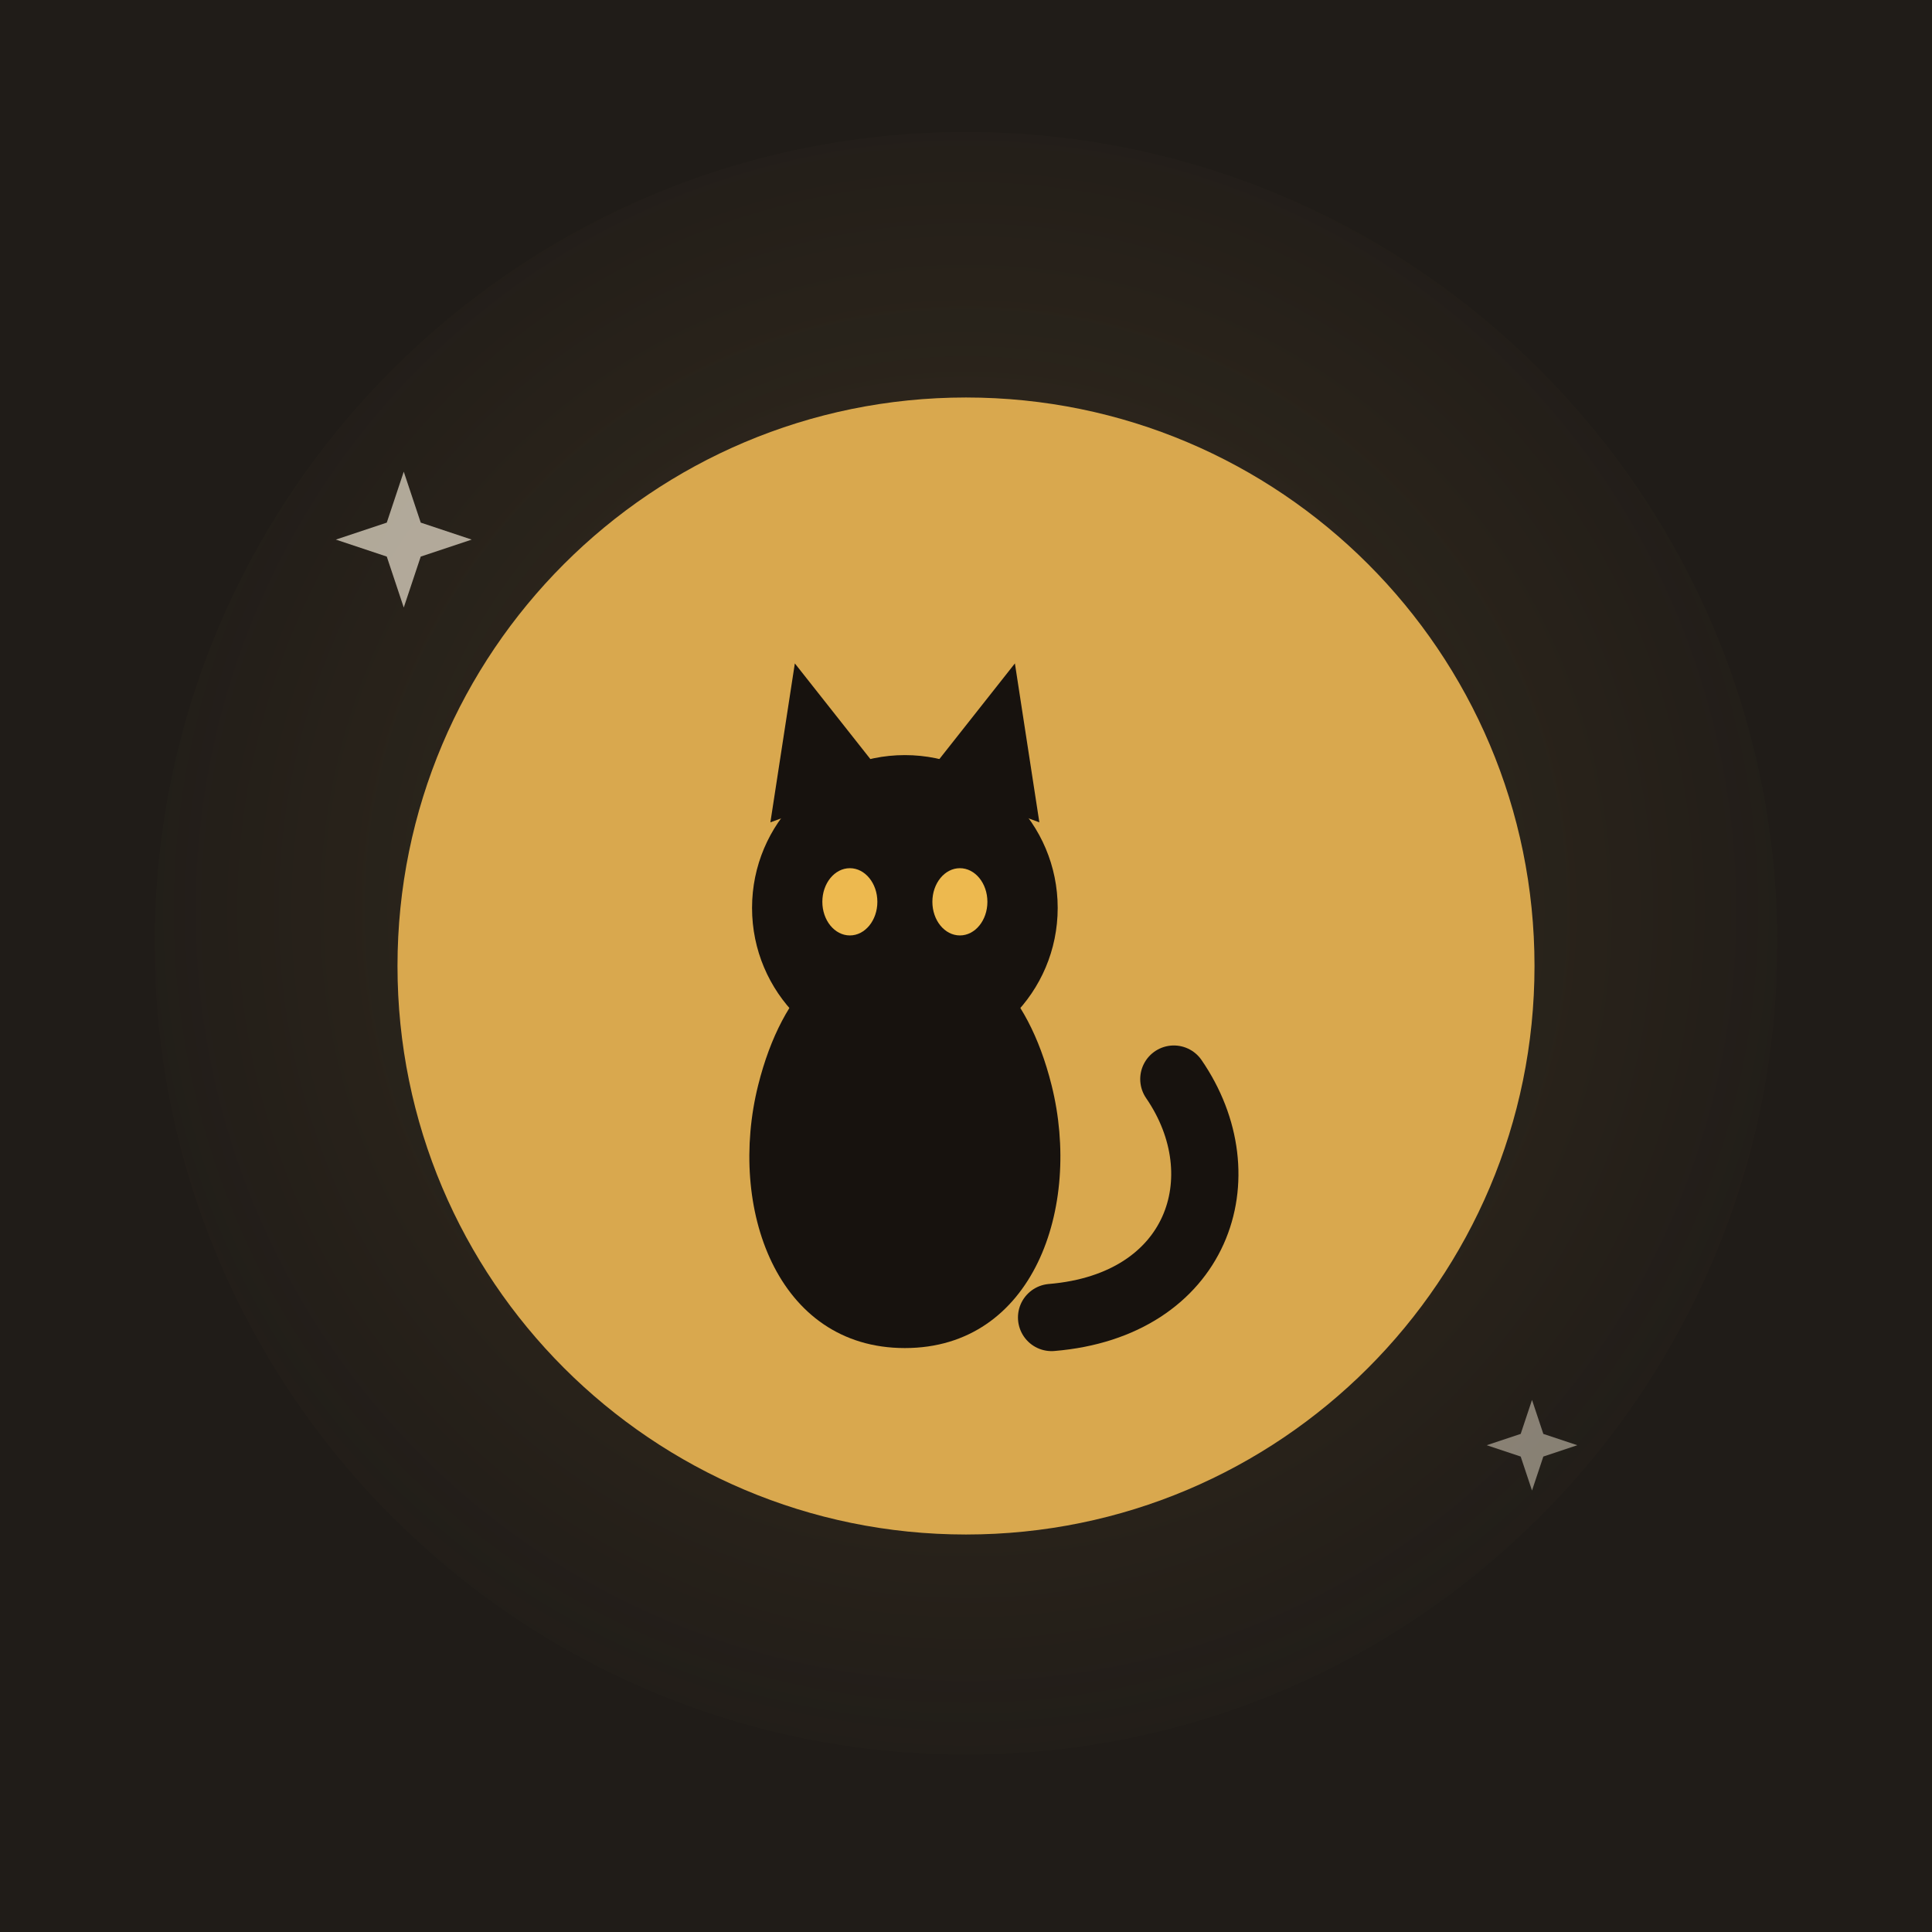
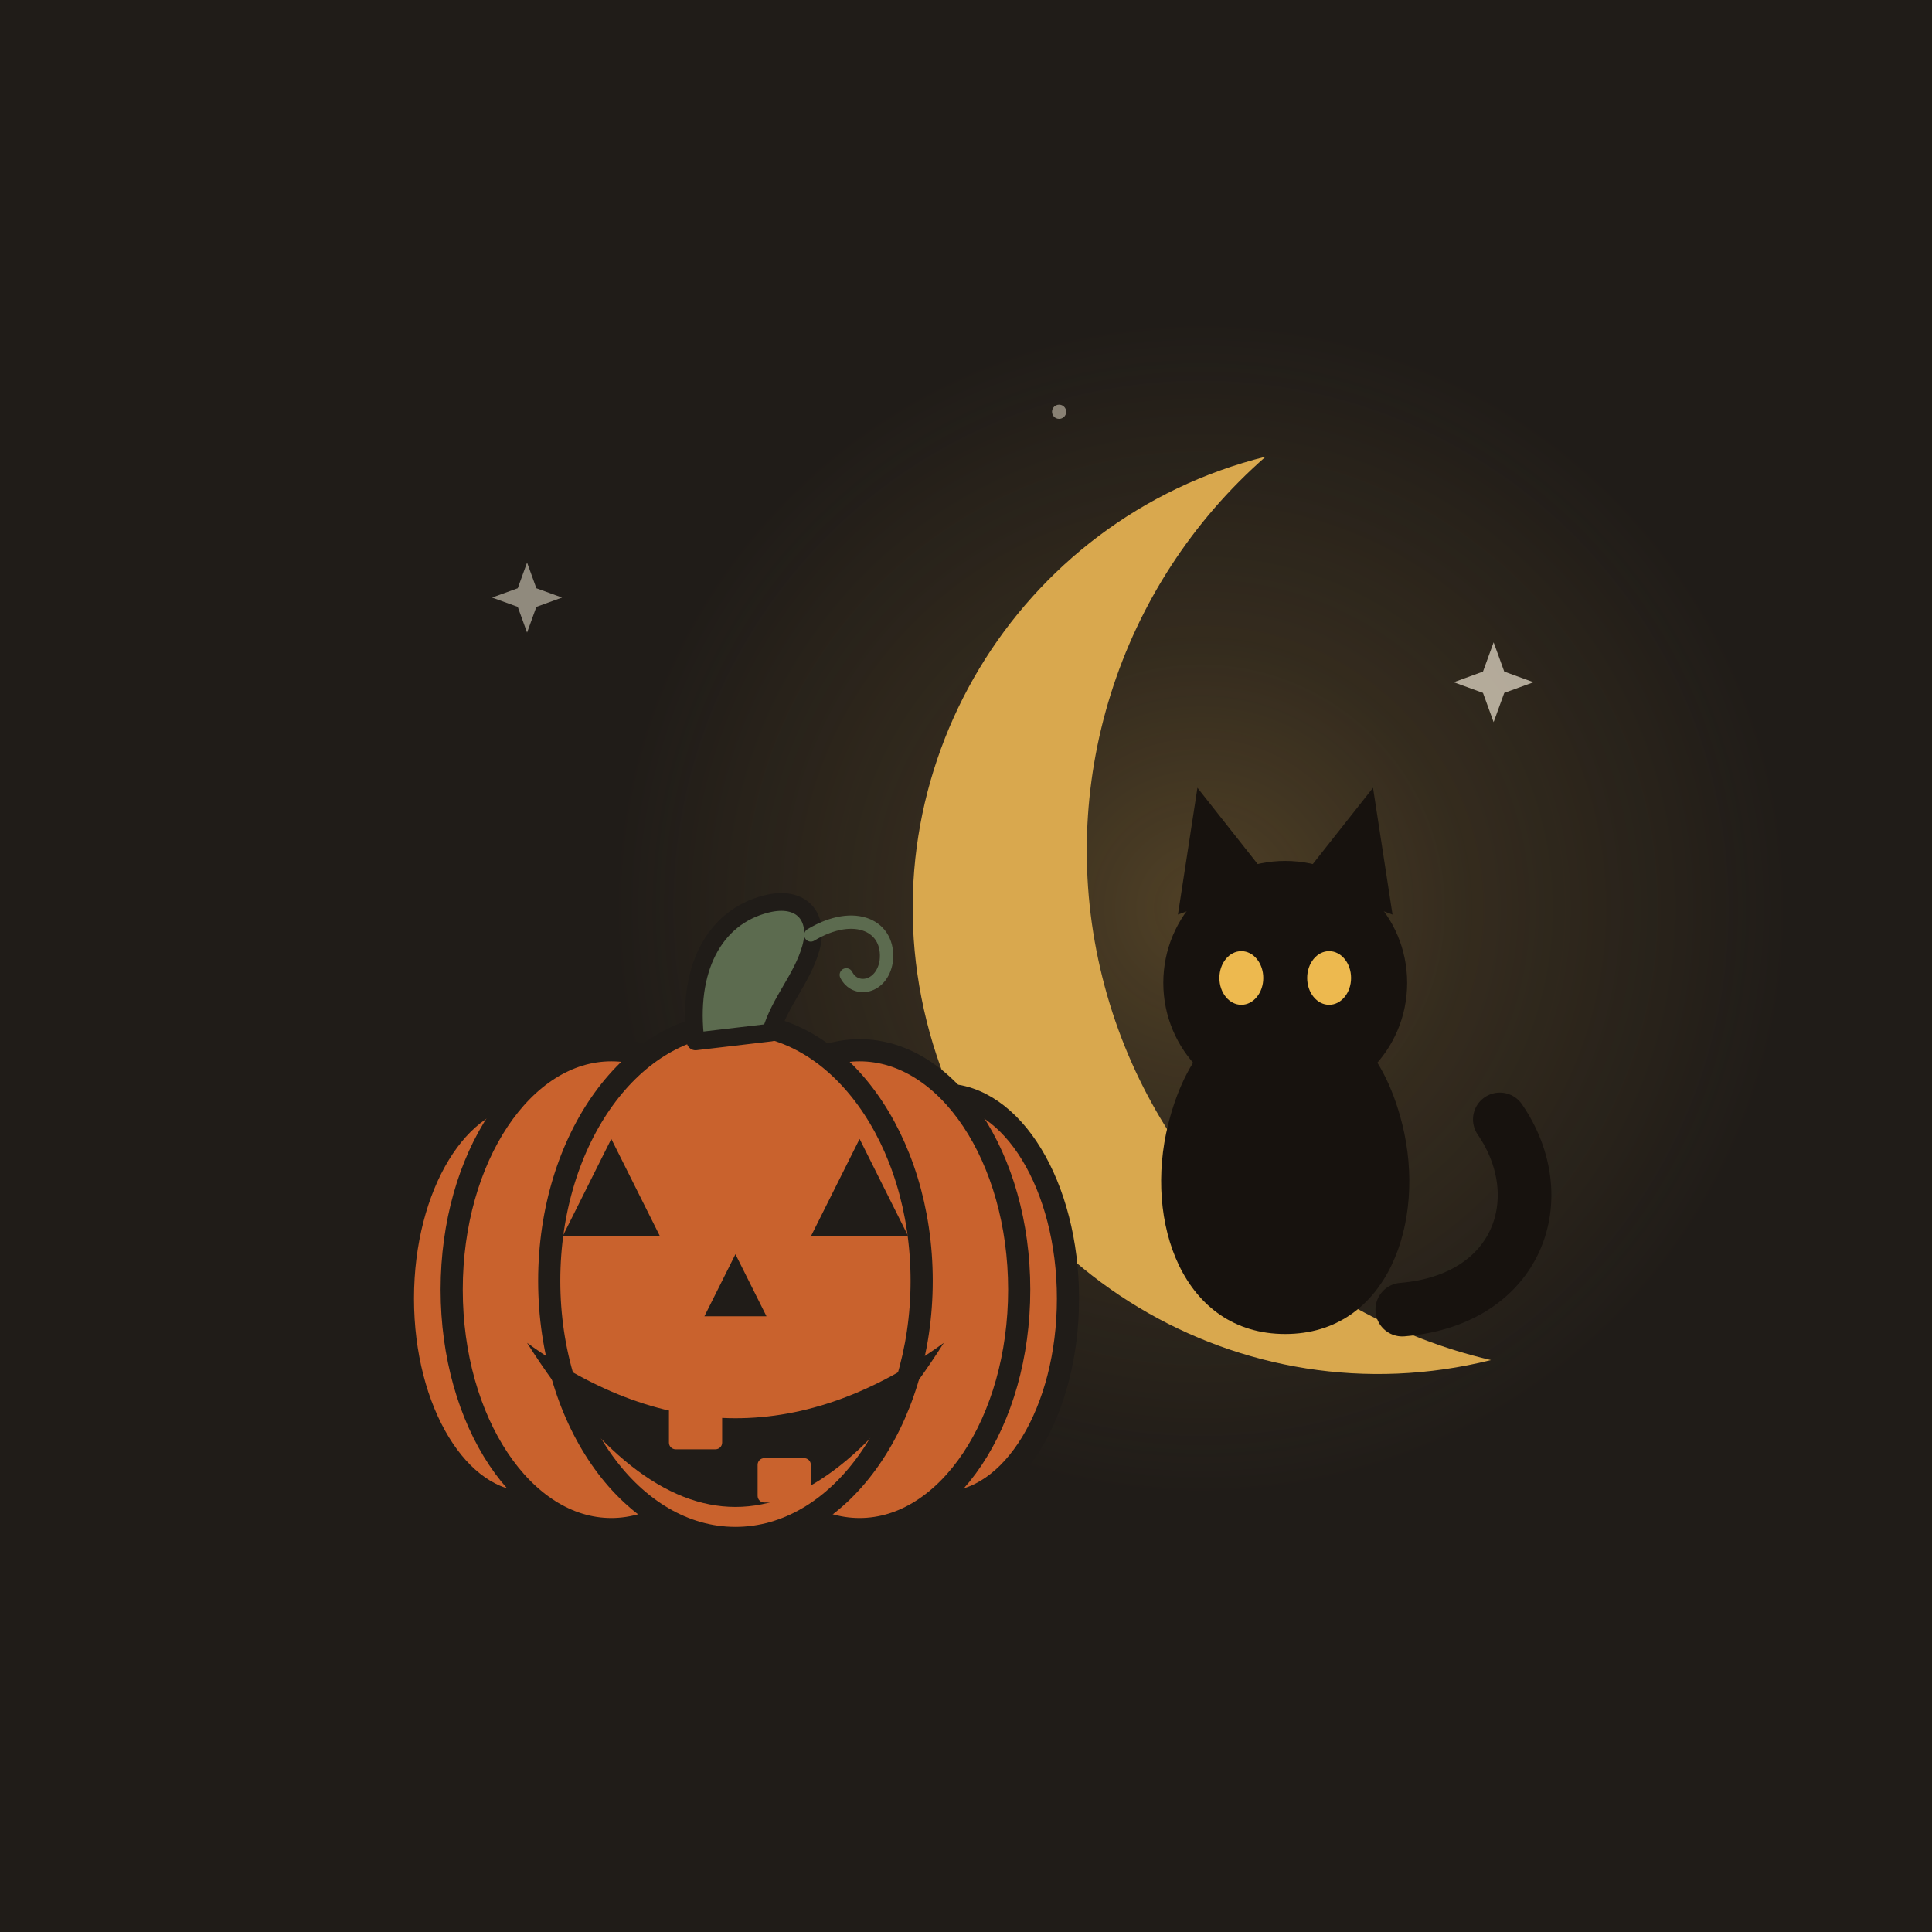
<svg xmlns="http://www.w3.org/2000/svg" width="1024" height="1024" viewBox="0 0 1024 1024">
-   <rect width="1024" height="1024" fill="#201C18" />
  <defs>
-     <radialGradient id="glow" cx="50%" cy="48%" r="56%">
-       <stop offset="0%" stop-color="#D9A84E" stop-opacity="0.18" />
-       <stop offset="62%" stop-color="#D9A84E" stop-opacity="0.05" />
+     <radialGradient id="moon-glow" cx="50%" cy="50%" r="50%">
+       <stop offset="0%" stop-color="#D9A84E" stop-opacity="0.26" />
+       <stop offset="45%" stop-color="#D9A84E" stop-opacity="0.11" />
      <stop offset="100%" stop-color="#D9A84E" stop-opacity="0" />
    </radialGradient>
  </defs>
-   <circle cx="512" cy="500" r="430" fill="url(#glow)" />
-   <g transform="translate(512 512) scale(1.62) translate(-256 -262)">
-     <circle cx="256" cy="262" r="186" fill="#D9A84E" />
-     <g transform="translate(-20 -43)">
+   <rect width="1024" height="1024" fill="#201C18" />
+   <g transform="translate(512 512) scale(2.35) translate(-217 -153)">
+     <circle cx="270" cy="140" r="132" fill="url(#moon-glow)" />
+     <path d="M310 35 A105 105 0 1 0 310 245 A118 118 0 0 1 310 35 Z" fill="#D9A84E" transform="rotate(-14 310 140)" />
+     <path d="M336 80 l2.4 6.6 6.6 2.4 -6.6 2.4 -2.4 6.6 -2.4 -6.6 -6.6 -2.4 6.6 -2.4 Z" fill="#EDE3D0" opacity="0.7" />
+     <circle cx="238" cy="28" r="1.6" fill="#EDE3D0" opacity="0.5" />
+     <path d="M118 62 l2.1 5.8 5.8 2.1 -5.8 2.1 -2.1 5.8 -2.1 -5.8 -5.8 -2.1 5.8 -2.1 Z" fill="#EDE3D0" opacity="0.55" />
+     <g transform="translate(300 236) scale(0.55) translate(-276 -430)">
      <path d="M256 430 C214 430 198 384 208 344 C216 312 234 296 256 296                C278 296 296 312 304 344 C314 384 298 430 256 430 Z" fill="#17120E" />
      <circle cx="256" cy="286" r="50" fill="#17120E" />
      <path d="M212 258 L220 206 L250 244 Z" fill="#17120E" />
      <path d="M300 258 L292 206 L262 244 Z" fill="#17120E" />
      <path d="M304 420 C352 416 366 374 344 342" fill="none" stroke="#17120E" stroke-width="22" stroke-linecap="round" />
      <ellipse cx="238" cy="284" rx="9" ry="11" fill="#EDB94F" />
      <ellipse cx="274" cy="284" rx="9" ry="11" fill="#EDB94F" />
    </g>
+     <g transform="translate(-30 0)">
+       <g fill="#C9622D" stroke="#201C18" stroke-width="5">
+         <ellipse cx="148" cy="228" rx="28" ry="46" />
+         <ellipse cx="242" cy="228" rx="28" ry="46" />
+         <ellipse cx="167" cy="226" rx="36" ry="54" />
+         <ellipse cx="223" cy="226" rx="36" ry="54" />
+         <ellipse cx="195" cy="224" rx="42" ry="58" />
+       </g>
+       <path d="M186 170 C184 154 190 142 202 139 C210 137 214 142 212 149 C210 156 205 161 203 168 Z" fill="#5C6B4F" stroke="#201C18" stroke-width="4" stroke-linejoin="round" />
+       <path d="M212 146 C222 140 230 144 229 152 C228 158 222 159 220 155" fill="none" stroke="#5C6B4F" stroke-width="3" stroke-linecap="round" />
+       <polygon points="156,214 178,214 167,192" fill="#201C18" />
+       <polygon points="212,214 234,214 223,192" fill="#201C18" />
+       <polygon points="188,232 202,232 195,218" fill="#201C18" />
+       <path d="M148 238 Q195 272 242 238 Q195 312 148 238 Z" fill="#201C18" />
+       <rect x="180" y="252" width="12" height="10" rx="1.5" fill="#C9622D" />
+       <rect x="200" y="264" width="12" height="10" rx="1.5" fill="#C9622D" />
+     </g>
  </g>
-   <path d="M214 250 l9 27 27 9 -27 9 -9 27 -9 -27 -27 -9 27 -9 Z" fill="#EDE3D0" opacity="0.7" />
-   <path d="M812 742 l6 18 18 6 -18 6 -6 18 -6 -18 -18 -6 18 -6 Z" fill="#EDE3D0" opacity="0.5" />
</svg>
